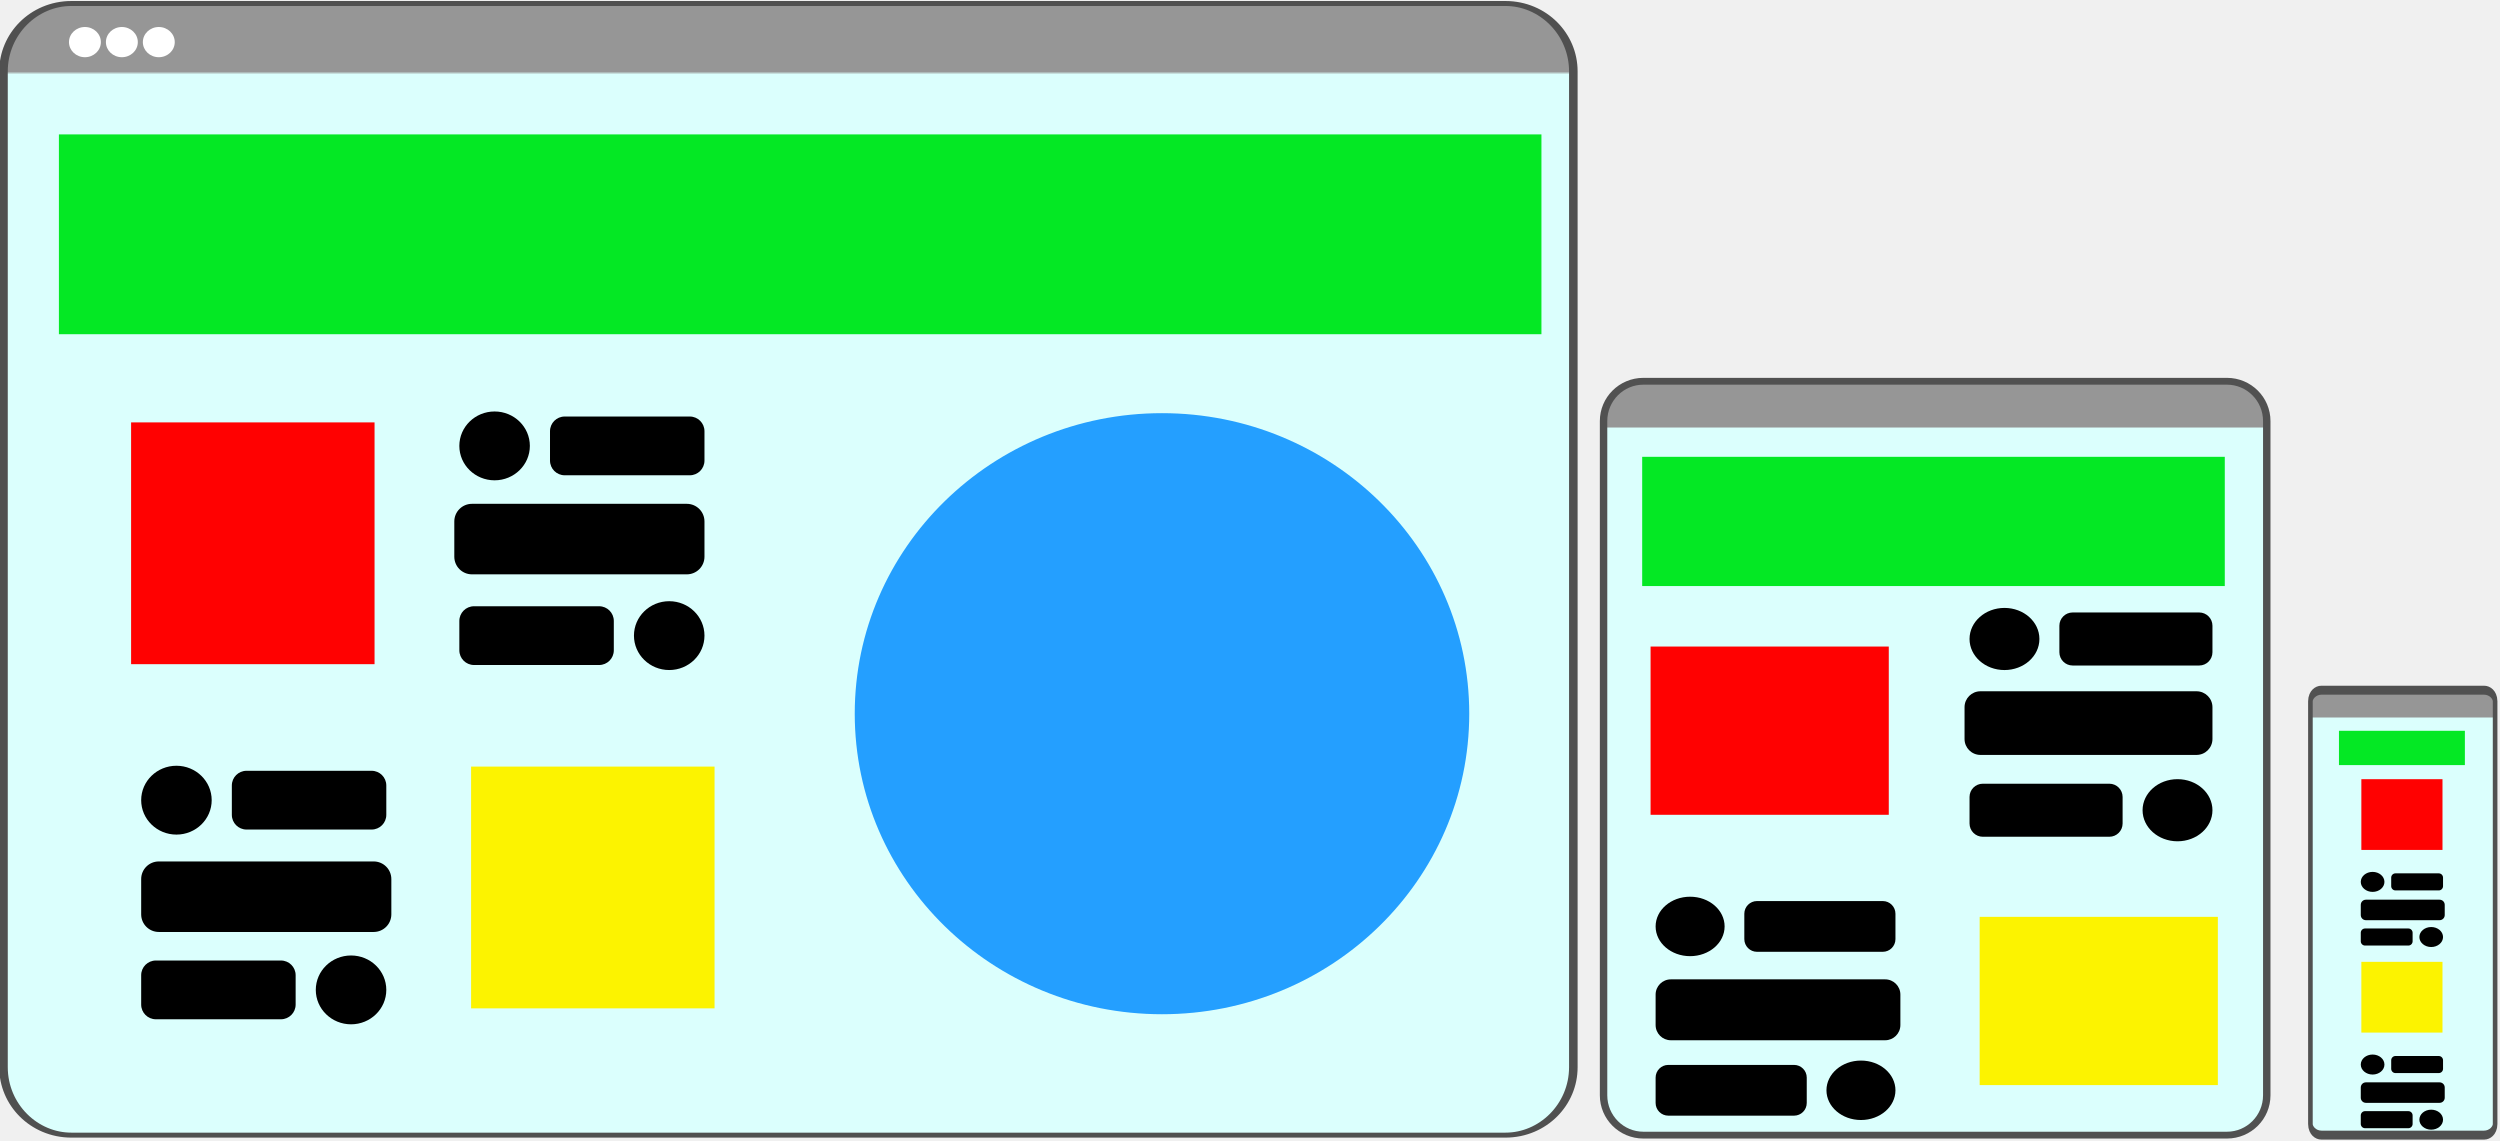
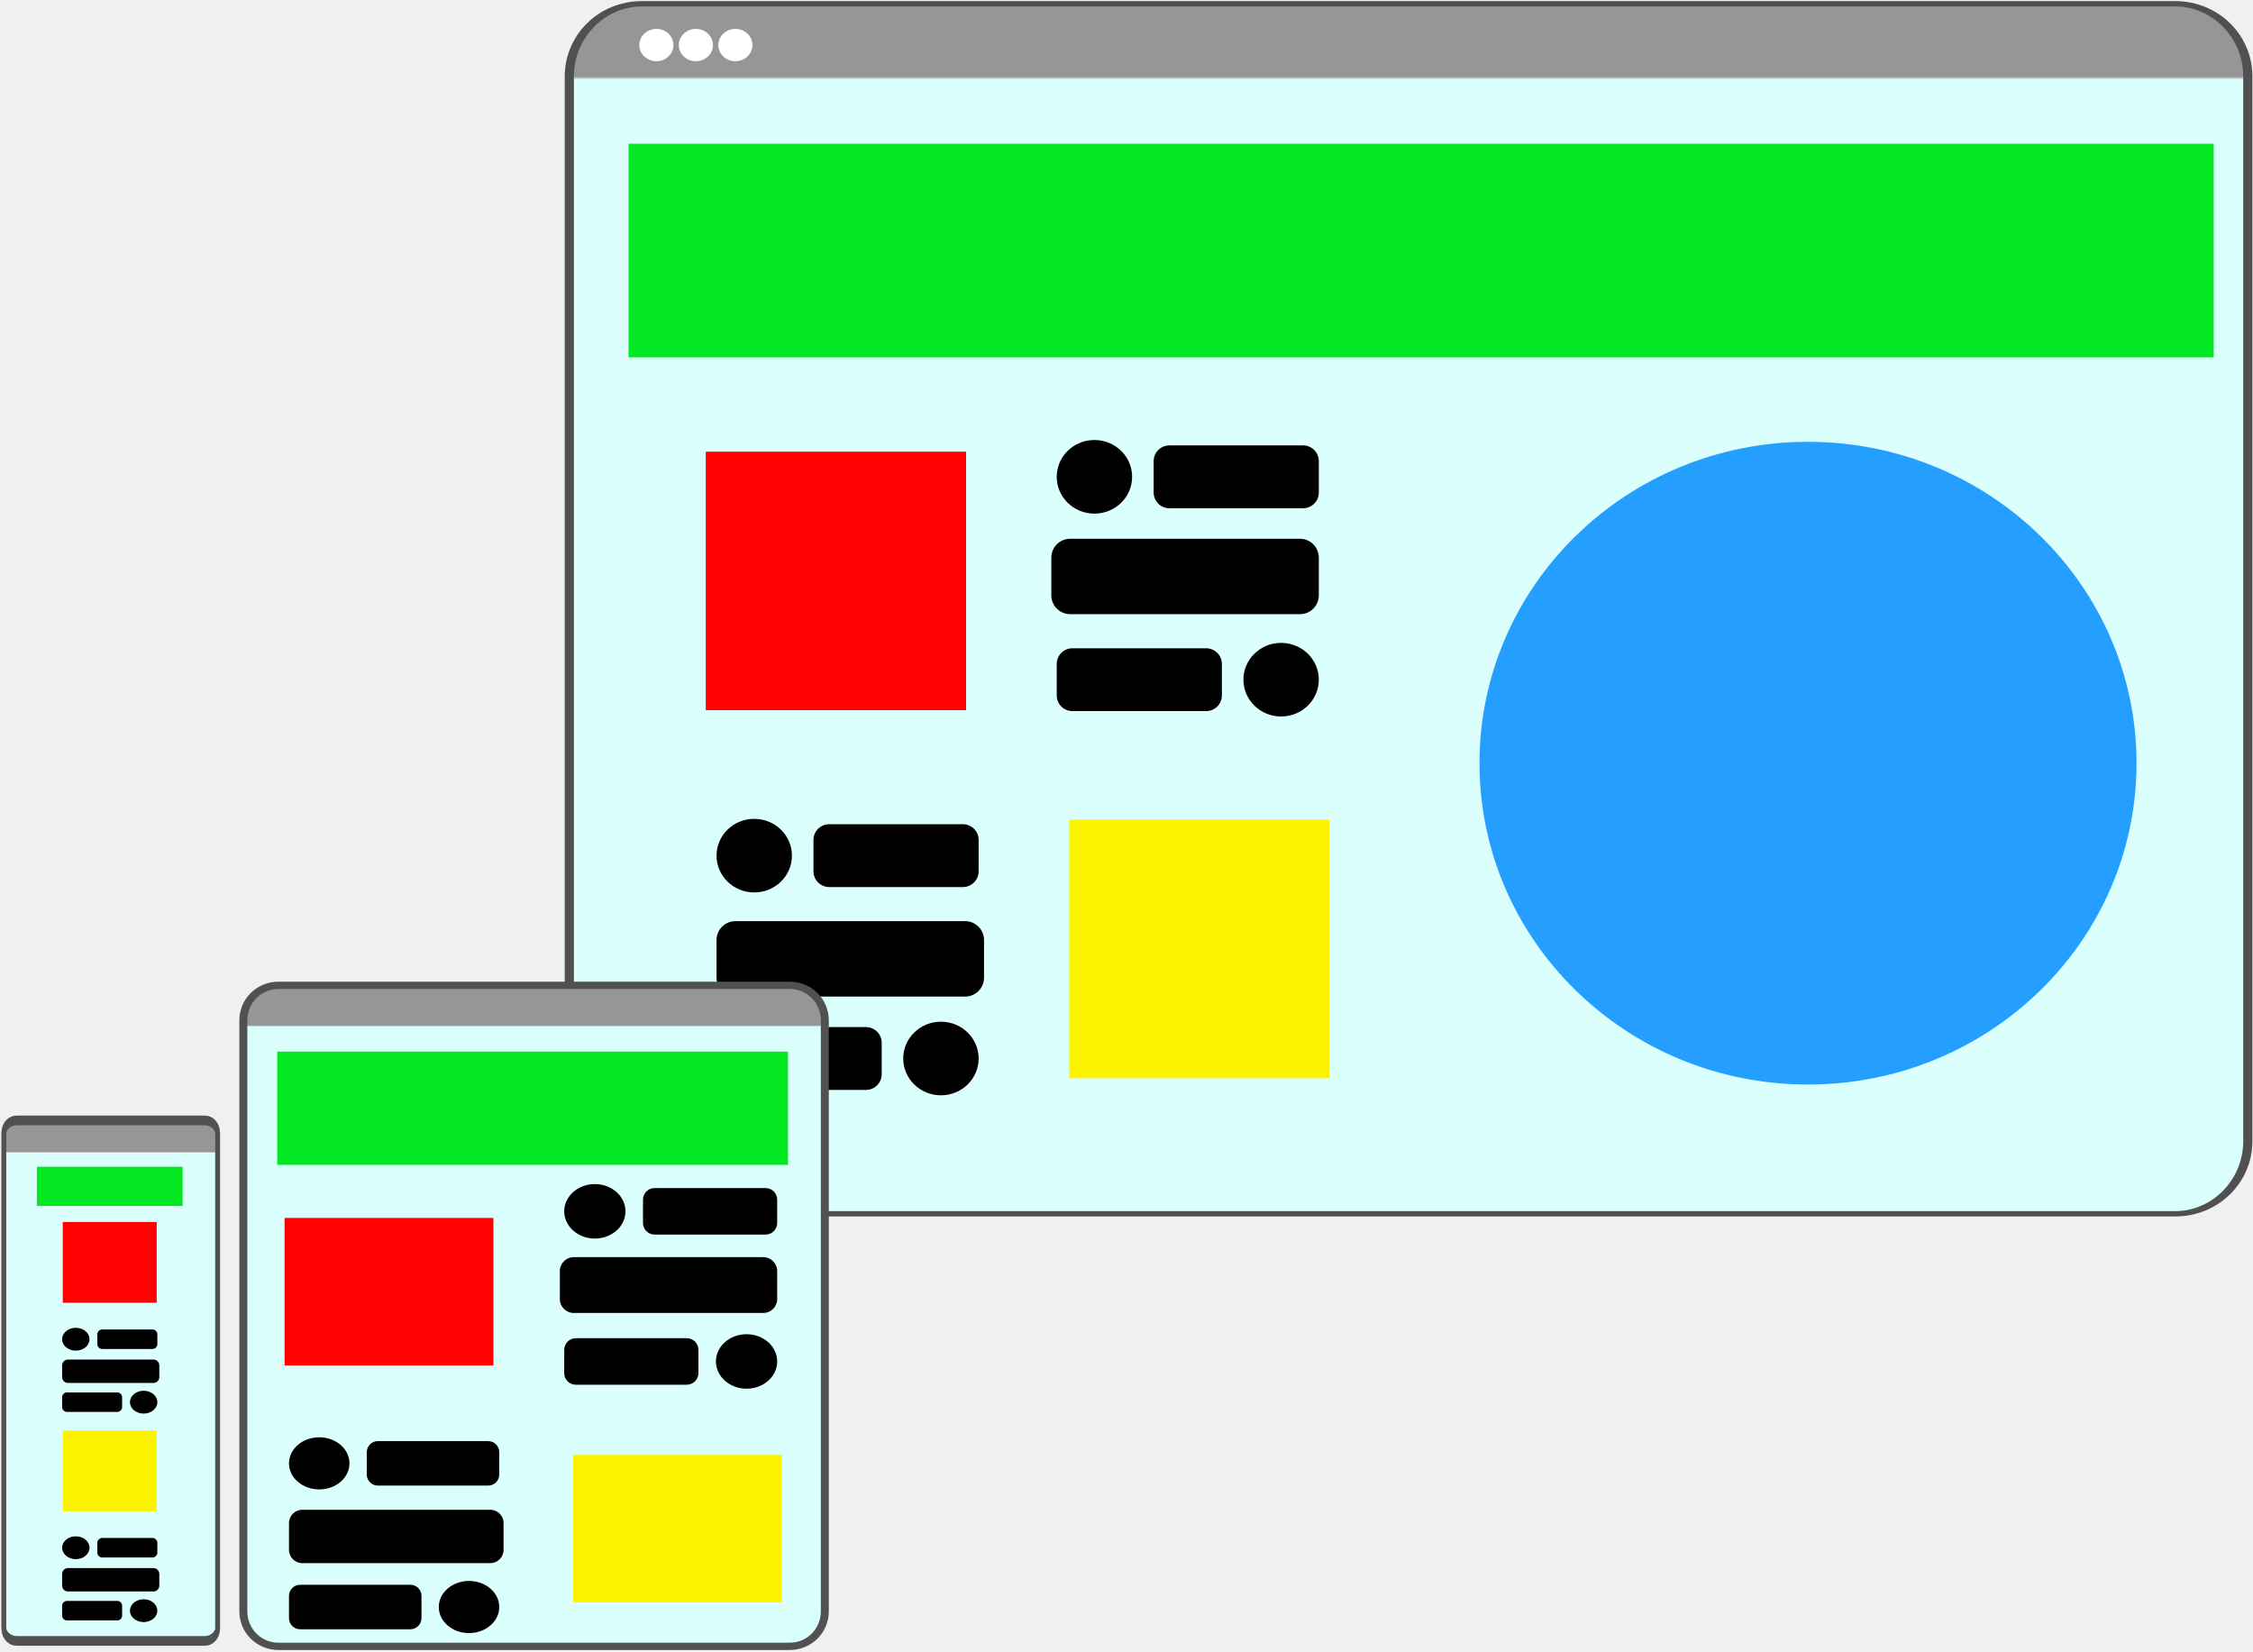
- <svg xmlns="http://www.w3.org/2000/svg" width="100%" height="100%" viewBox="0 0 1489 679" version="1.1" xml:space="preserve" style="fill-rule:evenodd;clip-rule:evenodd;stroke-linecap:round;stroke-linejoin:round;stroke-miterlimit:1.5;">
-   <g transform="matrix(1,0,0,1,-92.9167,-3908.92)">
-     <g>
-       <g transform="matrix(1.45186,0,0,0.844612,-465.419,607.724)">
-         <path d="M1030,3958.88C1030,3932.45 1017.52,3911 1002.15,3911L413.854,3911C398.481,3911 386,3932.45 386,3958.88L386,4661.12C386,4687.55 398.481,4709 413.854,4709L1002.15,4709C1017.52,4709 1030,4687.55 1030,4661.12L1030,3958.88Z" style="fill:url(#_Linear1);stroke:rgb(80,80,80);stroke-width:3.51px;" />
-       </g>
-       <g transform="matrix(1.51458,0,0,1.43373,-496.007,-1778.92)">
-         <rect x="412" y="4023" width="583" height="83" style="fill:rgb(4,232,36);" />
-       </g>
-       <g transform="matrix(3.06162e-16,-1,1,3.06162e-16,-4029,4733.5)">
-         <rect x="429" y="4200" width="144" height="145" style="fill:rgb(255,1,1);" />
-       </g>
-       <g transform="matrix(-1.83697e-16,1,-1,-1.83697e-16,4718.5,3936.5)">
-         <rect x="429" y="4200" width="144" height="145" style="fill:rgb(252,243,0);" />
-       </g>
-       <g transform="matrix(-1,-3.67394e-16,3.67394e-16,-1,951.5,8698)">
-         <g transform="matrix(0.7,0,0,0.773585,130.3,1007.89)">
-           <ellipse cx="471" cy="4398.5" rx="30" ry="26.5" />
+ <svg xmlns="http://www.w3.org/2000/svg" width="100%" height="100%" viewBox="0 0 1251 917" version="1.1" xml:space="preserve" style="fill-rule:evenodd;clip-rule:evenodd;stroke-linecap:round;stroke-linejoin:round;stroke-miterlimit:1.5;">
+   <g transform="matrix(1,0,0,1,-645.875,-110.917)">
+     <g transform="matrix(0.260414,0,0,0.221596,628.118,-450.062)">
+       <g id="desktop" transform="matrix(3.82772,0,0,4.49823,918.485,-15051.6)">
+         <g id="background" transform="matrix(1.45186,0,0,0.844612,-465.419,607.724)">
+           <path d="M1030,3958.88C1030,3932.45 1017.52,3911 1002.15,3911L413.854,3911C398.481,3911 386,3932.45 386,3958.88L386,4661.12C386,4687.55 398.481,4709 413.854,4709L1002.15,4709C1017.52,4709 1030,4687.55 1030,4661.12L1030,3958.88Z" style="fill:url(#_Linear1);stroke:rgb(80,80,80);stroke-width:3.52px;" />
        </g>
-         <g transform="matrix(-0.7,0,0,0.773585,893.7,1120.89)">
-           <ellipse cx="471" cy="4398.5" rx="30" ry="26.5" />
+         <g id="header" transform="matrix(1.51458,0,0,1.43373,-496.007,-1778.92)">
+           <rect x="412" y="4023" width="583" height="83" style="fill:rgb(4,232,36);" />
        </g>
-         <path d="M585,4401.75C585,4396.92 581.079,4393 576.25,4393L501.75,4393C496.921,4393 493,4396.92 493,4401.75L493,4419.25C493,4424.08 496.921,4428 501.75,4428L576.25,4428C581.079,4428 585,4424.08 585,4419.25L585,4401.75Z" />
-         <g transform="matrix(-1,0,0,1,1024,113)">
+         <g id="image-1" transform="matrix(3.06162e-16,-1,1,3.06162e-16,-4029,4733.5)">
+           <rect x="429" y="4200" width="144" height="145" style="fill:rgb(255,1,1);" />
+         </g>
+         <g id="image-2" transform="matrix(-1.83697e-16,1,-1,-1.83697e-16,4718.5,3936.5)">
+           <rect x="429" y="4200" width="144" height="145" style="fill:rgb(252,243,0);" />
+         </g>
+         <g id="text-1" transform="matrix(-1,-3.67394e-16,3.67394e-16,-1,951.5,8698)">
+           <g transform="matrix(0.7,0,0,0.773585,130.3,1007.89)">
+             <ellipse cx="471" cy="4398.5" rx="30" ry="26.5" />
+           </g>
+           <g transform="matrix(-0.7,0,0,0.773585,893.7,1120.89)">
+             <ellipse cx="471" cy="4398.5" rx="30" ry="26.5" />
+           </g>
          <path d="M585,4401.75C585,4396.92 581.079,4393 576.25,4393L501.75,4393C496.921,4393 493,4396.92 493,4401.75L493,4419.25C493,4424.08 496.921,4428 501.75,4428L576.25,4428C581.079,4428 585,4424.08 585,4419.25L585,4401.75Z" />
+           <g transform="matrix(-1,0,0,1,1024,113)">
+             <path d="M585,4401.75C585,4396.92 581.079,4393 576.25,4393L501.75,4393C496.921,4393 493,4396.92 493,4401.75L493,4419.25C493,4424.08 496.921,4428 501.75,4428L576.25,4428C581.079,4428 585,4424.08 585,4419.25L585,4401.75Z" />
+           </g>
+           <path d="M588,4457.5C588,4451.7 583.295,4447 577.5,4447L449.5,4447C443.705,4447 439,4451.7 439,4457.5L439,4478.5C439,4484.3 443.705,4489 449.5,4489L577.5,4489C583.295,4489 588,4484.3 588,4478.5L588,4457.5Z" />
        </g>
-         <path d="M588,4457.5C588,4451.7 583.295,4447 577.5,4447L449.5,4447C443.705,4447 439,4451.7 439,4457.5L439,4478.5C439,4484.3 443.705,4489 449.5,4489L577.5,4489C583.295,4489 588,4484.3 588,4478.5L588,4457.5Z" />
-       </g>
-       <g transform="matrix(1,2.44929e-16,-2.44929e-16,1,-262,-25)">
-         <g transform="matrix(0.7,0,0,0.773585,130.3,1007.89)">
-           <ellipse cx="471" cy="4398.5" rx="30" ry="26.5" />
+         <g id="text-2" transform="matrix(1,2.44929e-16,-2.44929e-16,1,-262,-25)">
+           <g transform="matrix(0.7,0,0,0.773585,130.3,1007.89)">
+             <ellipse cx="471" cy="4398.5" rx="30" ry="26.5" />
+           </g>
+           <g transform="matrix(-0.7,0,0,0.773585,893.7,1120.89)">
+             <ellipse cx="471" cy="4398.5" rx="30" ry="26.5" />
+           </g>
+           <path d="M585,4401.75C585,4396.92 581.079,4393 576.25,4393L501.75,4393C496.921,4393 493,4396.92 493,4401.75L493,4419.25C493,4424.08 496.921,4428 501.75,4428L576.25,4428C581.079,4428 585,4424.08 585,4419.25L585,4401.75Z" />
+           <g transform="matrix(-1,0,0,1,1024,113)">
+             <path d="M585,4401.75C585,4396.92 581.079,4393 576.25,4393L501.75,4393C496.921,4393 493,4396.92 493,4401.75L493,4419.25C493,4424.08 496.921,4428 501.75,4428L576.25,4428C581.079,4428 585,4424.08 585,4419.25L585,4401.75Z" />
+           </g>
+           <path d="M588,4457.5C588,4451.7 583.295,4447 577.5,4447L449.5,4447C443.705,4447 439,4451.7 439,4457.5L439,4478.5C439,4484.3 443.705,4489 449.5,4489L577.5,4489C583.295,4489 588,4484.3 588,4478.5L588,4457.5Z" />
        </g>
-         <g transform="matrix(-0.7,0,0,0.773585,893.7,1120.89)">
-           <ellipse cx="471" cy="4398.5" rx="30" ry="26.5" />
+         <g id="browser-buttons">
+           <g id="button-1" transform="matrix(1,0,0,1,-276,-2)">
+             <ellipse cx="419.5" cy="3936" rx="9.5" ry="9" style="fill:white;" />
+           </g>
+           <g id="button-2" transform="matrix(1,0,0,1,-254,-2)">
+             <ellipse cx="419.5" cy="3936" rx="9.5" ry="9" style="fill:white;" />
+           </g>
+           <g id="button-3" transform="matrix(1,0,0,1,-232,-2)">
+             <ellipse cx="419.5" cy="3936" rx="9.5" ry="9" style="fill:white;" />
+           </g>
        </g>
-         <path d="M585,4401.75C585,4396.92 581.079,4393 576.25,4393L501.75,4393C496.921,4393 493,4396.92 493,4401.75L493,4419.25C493,4424.08 496.921,4428 501.75,4428L576.25,4428C581.079,4428 585,4424.08 585,4419.25L585,4401.75Z" />
-         <g transform="matrix(-1,0,0,1,1024,113)">
-           <path d="M585,4401.75C585,4396.92 581.079,4393 576.25,4393L501.75,4393C496.921,4393 493,4396.92 493,4401.75L493,4419.25C493,4424.08 496.921,4428 501.75,4428L576.25,4428C581.079,4428 585,4424.08 585,4419.25L585,4401.75Z" />
-         </g>
-         <path d="M588,4457.5C588,4451.7 583.295,4447 577.5,4447L449.5,4447C443.705,4447 439,4451.7 439,4457.5L439,4478.5C439,4484.3 443.705,4489 449.5,4489L577.5,4489C583.295,4489 588,4484.3 588,4478.5L588,4457.5Z" />
-       </g>
-       <g transform="matrix(1,0,0,1,-276,-2)">
-         <ellipse cx="419.5" cy="3936" rx="9.5" ry="9" style="fill:white;" />
-       </g>
-       <g transform="matrix(1,0,0,1,-254,-2)">
-         <ellipse cx="419.5" cy="3936" rx="9.5" ry="9" style="fill:white;" />
-       </g>
-       <g transform="matrix(1,0,0,1,-232,-2)">
-         <ellipse cx="419.5" cy="3936" rx="9.5" ry="9" style="fill:white;" />
-       </g>
-       <ellipse cx="785" cy="4334" rx="183" ry="179" style="fill:rgb(36,159,255);" />
-     </g>
-     <g>
-       <g transform="matrix(0.613354,0,0,0.562657,811.245,1935.45)">
-         <path d="M1030,3953.12C1030,3929.87 1012.69,3911 991.36,3911L424.64,3911C403.314,3911 386,3929.87 386,3953.12L386,4666.88C386,4690.13 403.314,4709 424.64,4709L991.36,4709C1012.69,4709 1030,4690.13 1030,4666.88L1030,3953.12Z" style="fill:url(#_Linear2);stroke:rgb(81,81,81);stroke-width:7.22px;" />
-       </g>
-       <g transform="matrix(0.595197,0,0,0.927387,825.779,450.122)">
-         <rect x="412" y="4023" width="583" height="83" style="fill:rgb(4,232,36);" />
-       </g>
-       <g transform="matrix(2.99554e-16,-0.69589,0.978417,2.13055e-16,-3033.35,4692.75)">
-         <rect x="429" y="4200" width="144" height="145" style="fill:rgb(255,1,1);" />
-       </g>
-       <g transform="matrix(-1.79732e-16,0.69589,-0.978417,-1.27833e-16,5523.22,4156.46)">
-         <rect x="429" y="4200" width="144" height="145" style="fill:rgb(252,243,0);" />
-       </g>
-       <g transform="matrix(-0.990971,-2.97555e-16,3.88298e-16,-0.902597,1845.69,8372.4)">
-         <g transform="matrix(0.7,0,0,0.773585,130.3,1007.89)">
-           <ellipse cx="471" cy="4398.5" rx="30" ry="26.5" />
-         </g>
-         <g transform="matrix(-0.7,0,0,0.773585,893.7,1120.89)">
-           <ellipse cx="471" cy="4398.5" rx="30" ry="26.5" />
-         </g>
-         <path d="M585,4401.75C585,4396.92 581.429,4393 577.03,4393L500.97,4393C496.571,4393 493,4396.92 493,4401.75L493,4419.25C493,4424.08 496.571,4428 500.97,4428L577.03,4428C581.429,4428 585,4424.08 585,4419.25L585,4401.75Z" />
-         <g transform="matrix(-1,0,0,1,1024,113)">
-           <path d="M585,4401.75C585,4396.92 581.429,4393 577.03,4393L500.97,4393C496.571,4393 493,4396.92 493,4401.75L493,4419.25C493,4424.08 496.571,4428 500.97,4428L577.03,4428C581.429,4428 585,4424.08 585,4419.25L585,4401.75Z" />
-         </g>
-         <path d="M588,4457.5C588,4451.7 583.715,4447 578.436,4447L448.564,4447C443.285,4447 439,4451.7 439,4457.5L439,4478.5C439,4484.3 443.285,4489 448.564,4489L578.436,4489C583.715,4489 588,4484.3 588,4478.5L588,4457.5Z" />
-       </g>
-       <g transform="matrix(0.978417,2.1153e-16,-2.39643e-16,0.863636,649.475,651.636)">
-         <g transform="matrix(0.7,0,0,0.773585,130.3,1007.89)">
-           <ellipse cx="471" cy="4398.5" rx="30" ry="26.5" />
-         </g>
-         <g transform="matrix(-0.7,0,0,0.773585,893.7,1120.89)">
-           <ellipse cx="471" cy="4398.5" rx="30" ry="26.5" />
-         </g>
-         <path d="M585,4401.75C585,4396.92 581.539,4393 577.276,4393L500.724,4393C496.461,4393 493,4396.92 493,4401.75L493,4419.25C493,4424.08 496.461,4428 500.724,4428L577.276,4428C581.539,4428 585,4424.08 585,4419.25L585,4401.75Z" />
-         <g transform="matrix(-1,0,0,1,1024,113)">
-           <path d="M585,4401.75C585,4396.92 581.539,4393 577.276,4393L500.724,4393C496.461,4393 493,4396.92 493,4401.75L493,4419.25C493,4424.08 496.461,4428 500.724,4428L577.276,4428C581.539,4428 585,4424.08 585,4419.25L585,4401.75Z" />
-         </g>
-         <path d="M588,4457.5C588,4451.7 583.847,4447 578.732,4447L448.268,4447C443.153,4447 439,4451.7 439,4457.5L439,4478.5C439,4484.3 443.153,4489 448.268,4489L578.732,4489C583.847,4489 588,4484.3 588,4478.5L588,4457.5Z" />
+         <ellipse id="big-image" cx="785" cy="4334" rx="183" ry="179" style="fill:rgb(36,159,255);" />
      </g>
    </g>
-     <g transform="matrix(1,0,0,0.929825,0,321.754)">
-       <g transform="matrix(0.170807,0,0,0.357143,1403.07,2903.21)">
-         <path d="M1030,3930.88C1030,3919.91 1012.69,3911 991.36,3911L424.64,3911C403.314,3911 386,3919.91 386,3930.88L386,4689.12C386,4700.09 403.314,4709 424.64,4709L991.36,4709C1012.69,4709 1030,4700.09 1030,4689.12L1030,3930.88Z" style="fill:url(#_Linear3);stroke:rgb(81,81,81);stroke-width:16.09px;" />
+     <g transform="matrix(0.260414,0,0,0.221596,628.118,-450.062)">
+       <g id="tablet" transform="matrix(3.13874,0,0,3.68856,-2702.33,-10255.5)">
+         <g id="background1" transform="matrix(0.613354,0,0,0.562657,811.245,1935.45)">
+           <path d="M1030,3953.12C1030,3929.87 1012.69,3911 991.36,3911L424.64,3911C403.314,3911 386,3929.87 386,3953.12L386,4666.88C386,4690.13 403.314,4709 424.64,4709L991.36,4709C1012.69,4709 1030,4690.13 1030,4666.88L1030,3953.12Z" style="fill:url(#_Linear2);stroke:rgb(81,81,81);stroke-width:8.83px;" />
+         </g>
+         <g id="header1" transform="matrix(0.595197,0,0,0.927387,825.779,450.122)">
+           <rect x="412" y="4023" width="583" height="83" style="fill:rgb(4,232,36);" />
+         </g>
+         <g id="image-11" transform="matrix(2.99554e-16,-0.69589,0.978417,2.13055e-16,-3033.35,4692.75)">
+           <rect x="429" y="4200" width="144" height="145" style="fill:rgb(255,1,1);" />
+         </g>
+         <g id="image-21" transform="matrix(-1.79732e-16,0.69589,-0.978417,-1.27833e-16,5523.22,4156.46)">
+           <rect x="429" y="4200" width="144" height="145" style="fill:rgb(252,243,0);" />
+         </g>
+         <g id="text-11" transform="matrix(-0.990971,-2.97555e-16,3.88298e-16,-0.902597,1845.69,8372.4)">
+           <g transform="matrix(0.7,0,0,0.773585,130.3,1007.89)">
+             <ellipse cx="471" cy="4398.5" rx="30" ry="26.5" />
+           </g>
+           <g transform="matrix(-0.7,0,0,0.773585,893.7,1120.89)">
+             <ellipse cx="471" cy="4398.5" rx="30" ry="26.5" />
+           </g>
+           <path d="M585,4401.75C585,4396.92 581.429,4393 577.03,4393L500.97,4393C496.571,4393 493,4396.92 493,4401.75L493,4419.25C493,4424.08 496.571,4428 500.97,4428L577.03,4428C581.429,4428 585,4424.08 585,4419.25L585,4401.75Z" />
+           <g transform="matrix(-1,0,0,1,1024,113)">
+             <path d="M585,4401.75C585,4396.92 581.429,4393 577.03,4393L500.97,4393C496.571,4393 493,4396.92 493,4401.75L493,4419.25C493,4424.08 496.571,4428 500.97,4428L577.03,4428C581.429,4428 585,4424.08 585,4419.25L585,4401.75Z" />
+           </g>
+           <path d="M588,4457.5C588,4451.7 583.715,4447 578.436,4447L448.564,4447C443.285,4447 439,4451.7 439,4457.5L439,4478.5C439,4484.3 443.285,4489 448.564,4489L578.436,4489C583.715,4489 588,4484.3 588,4478.5L588,4457.5Z" />
+         </g>
+         <g id="text-21" transform="matrix(0.978417,2.1153e-16,-2.39643e-16,0.863636,649.475,651.636)">
+           <g transform="matrix(0.7,0,0,0.773585,130.3,1007.89)">
+             <ellipse cx="471" cy="4398.5" rx="30" ry="26.5" />
+           </g>
+           <g transform="matrix(-0.7,0,0,0.773585,893.7,1120.89)">
+             <ellipse cx="471" cy="4398.5" rx="30" ry="26.5" />
+           </g>
+           <path d="M585,4401.75C585,4396.92 581.539,4393 577.276,4393L500.724,4393C496.461,4393 493,4396.92 493,4401.75L493,4419.25C493,4424.08 496.461,4428 500.724,4428L577.276,4428C581.539,4428 585,4424.08 585,4419.25L585,4401.75Z" />
+           <g transform="matrix(-1,0,0,1,1024,113)">
+             <path d="M585,4401.75C585,4396.92 581.539,4393 577.276,4393L500.724,4393C496.461,4393 493,4396.92 493,4401.75L493,4419.25C493,4424.08 496.461,4428 500.724,4428L577.276,4428C581.539,4428 585,4424.08 585,4419.25L585,4401.75Z" />
+           </g>
+           <path d="M588,4457.5C588,4451.7 583.847,4447 578.732,4447L448.268,4447C443.153,4447 439,4451.7 439,4457.5L439,4478.5C439,4484.3 443.153,4489 448.268,4489L578.732,4489C583.847,4489 588,4484.3 588,4478.5L588,4457.5Z" />
+         </g>
      </g>
-       <g transform="matrix(0.128645,0,0,0.264736,1433,3260.97)">
-         <rect x="412" y="4023" width="583" height="83" style="fill:rgb(4,232,36);" />
-       </g>
-       <g transform="matrix(0.33557,0,0,0.312531,1355.38,3044.37)">
-         <rect x="429" y="4200" width="144" height="145" style="fill:rgb(255,1,1);" />
-       </g>
-       <g transform="matrix(0.33557,0,0,0.312531,1355.38,3161.37)">
-         <rect x="429" y="4200" width="144" height="145" style="fill:rgb(252,243,0);" />
-       </g>
-       <g transform="matrix(0.33557,0,0,0.312531,1351.68,3044.37)">
-         <g transform="matrix(0.7,0,0,0.773585,130.3,1007.89)">
-           <ellipse cx="471" cy="4398.5" rx="30" ry="26.5" />
+     </g>
+     <g transform="matrix(0.260414,0,0,0.221596,628.118,-450.062)">
+       <g id="mobile" transform="matrix(4.14434,0,0,4.46521,-6011.7,-13861.6)">
+         <g id="background2" transform="matrix(0.170807,0,0,0.366008,1403.07,2868.54)">
+           <path d="M1030,3930.67C1030,3919.81 1012.69,3911 991.36,3911L424.64,3911C403.314,3911 386,3919.81 386,3930.67L386,4689.33C386,4700.19 403.314,4709 424.64,4709L991.36,4709C1012.69,4709 1030,4700.19 1030,4689.33L1030,3930.67Z" style="fill:url(#_Linear3);stroke:rgb(81,81,81);stroke-width:14.79px;" />
        </g>
-         <g transform="matrix(-0.7,0,0,0.773585,893.7,1120.89)">
-           <ellipse cx="471" cy="4398.5" rx="30" ry="26.5" />
+         <g id="header2" transform="matrix(0.128645,0,0,0.264736,1433,3260.97)">
+           <rect x="412" y="4023" width="583" height="83" style="fill:rgb(4,232,36);" />
        </g>
-         <path d="M585,4401.75C585,4396.92 581.605,4393 577.423,4393L500.577,4393C496.395,4393 493,4396.92 493,4401.75L493,4419.25C493,4424.08 496.395,4428 500.577,4428L577.423,4428C581.605,4428 585,4424.08 585,4419.25L585,4401.75Z" />
-         <g transform="matrix(-1,0,0,1,1024,113)">
-           <path d="M585,4401.75C585,4396.92 581.605,4393 577.423,4393L500.577,4393C496.395,4393 493,4396.92 493,4401.75L493,4419.25C493,4424.08 496.395,4428 500.577,4428L577.423,4428C581.605,4428 585,4424.08 585,4419.25L585,4401.75Z" />
+         <g id="image-12" transform="matrix(0.33557,0,0,0.312531,1355.38,3044.37)">
+           <rect x="429" y="4200" width="144" height="145" style="fill:rgb(255,1,1);" />
        </g>
-         <path d="M588,4457.5C588,4451.7 583.926,4447 578.907,4447L448.093,4447C443.074,4447 439,4451.7 439,4457.5L439,4478.5C439,4484.3 443.074,4489 448.093,4489L578.907,4489C583.926,4489 588,4484.3 588,4478.5L588,4457.5Z" />
-       </g>
-       <g transform="matrix(0.33557,0,0,0.312531,1351.68,3161.37)">
-         <g transform="matrix(0.7,0,0,0.773585,130.3,1007.89)">
-           <ellipse cx="471" cy="4398.5" rx="30" ry="26.5" />
+         <g id="image-22" transform="matrix(0.33557,0,0,0.312531,1355.38,3161.37)">
+           <rect x="429" y="4200" width="144" height="145" style="fill:rgb(252,243,0);" />
        </g>
-         <g transform="matrix(-0.7,0,0,0.773585,893.7,1120.89)">
-           <ellipse cx="471" cy="4398.5" rx="30" ry="26.5" />
+         <g id="text-12" transform="matrix(0.33557,0,0,0.312531,1351.68,3044.37)">
+           <g transform="matrix(0.7,0,0,0.773585,130.3,1007.89)">
+             <ellipse cx="471" cy="4398.5" rx="30" ry="26.5" />
+           </g>
+           <g transform="matrix(-0.7,0,0,0.773585,893.7,1120.89)">
+             <ellipse cx="471" cy="4398.5" rx="30" ry="26.5" />
+           </g>
+           <path d="M585,4401.75C585,4396.92 581.652,4393 577.529,4393L500.471,4393C496.348,4393 493,4396.92 493,4401.75L493,4419.25C493,4424.08 496.348,4428 500.471,4428L577.529,4428C581.652,4428 585,4424.08 585,4419.25L585,4401.75Z" />
+           <g transform="matrix(-1,0,0,1,1024,113)">
+             <path d="M585,4401.75C585,4396.92 581.652,4393 577.529,4393L500.471,4393C496.348,4393 493,4396.92 493,4401.75L493,4419.25C493,4424.08 496.348,4428 500.471,4428L577.529,4428C581.652,4428 585,4424.08 585,4419.25L585,4401.75Z" />
+           </g>
+           <path d="M588,4457.5C588,4451.7 583.983,4447 579.034,4447L447.966,4447C443.017,4447 439,4451.7 439,4457.5L439,4478.5C439,4484.3 443.017,4489 447.966,4489L579.034,4489C583.983,4489 588,4484.3 588,4478.5L588,4457.5Z" />
        </g>
-         <path d="M585,4401.75C585,4396.92 581.605,4393 577.423,4393L500.577,4393C496.395,4393 493,4396.92 493,4401.75L493,4419.25C493,4424.08 496.395,4428 500.577,4428L577.423,4428C581.605,4428 585,4424.08 585,4419.25L585,4401.75Z" />
-         <g transform="matrix(-1,0,0,1,1024,113)">
-           <path d="M585,4401.75C585,4396.92 581.605,4393 577.423,4393L500.577,4393C496.395,4393 493,4396.92 493,4401.75L493,4419.25C493,4424.08 496.395,4428 500.577,4428L577.423,4428C581.605,4428 585,4424.08 585,4419.25L585,4401.75Z" />
+         <g id="text-22" transform="matrix(0.33557,0,0,0.312531,1351.68,3161.37)">
+           <g transform="matrix(0.7,0,0,0.773585,130.3,1007.89)">
+             <ellipse cx="471" cy="4398.5" rx="30" ry="26.5" />
+           </g>
+           <g transform="matrix(-0.7,0,0,0.773585,893.7,1120.89)">
+             <ellipse cx="471" cy="4398.5" rx="30" ry="26.5" />
+           </g>
+           <path d="M585,4401.75C585,4396.92 581.652,4393 577.529,4393L500.471,4393C496.348,4393 493,4396.92 493,4401.75L493,4419.25C493,4424.08 496.348,4428 500.471,4428L577.529,4428C581.652,4428 585,4424.08 585,4419.25L585,4401.75Z" />
+           <g transform="matrix(-1,0,0,1,1024,113)">
+             <path d="M585,4401.75C585,4396.92 581.652,4393 577.529,4393L500.471,4393C496.348,4393 493,4396.92 493,4401.75L493,4419.25C493,4424.08 496.348,4428 500.471,4428L577.529,4428C581.652,4428 585,4424.08 585,4419.25L585,4401.75Z" />
+           </g>
+           <path d="M588,4457.5C588,4451.7 583.983,4447 579.034,4447L447.966,4447C443.017,4447 439,4451.7 439,4457.5L439,4478.5C439,4484.3 443.017,4489 447.966,4489L579.034,4489C583.983,4489 588,4484.3 588,4478.5L588,4457.5Z" />
        </g>
-         <path d="M588,4457.5C588,4451.7 583.926,4447 578.907,4447L448.093,4447C443.074,4447 439,4451.7 439,4457.5L439,4478.5C439,4484.3 443.074,4489 448.093,4489L578.907,4489C583.926,4489 588,4484.3 588,4478.5L588,4457.5Z" />
      </g>
    </g>
  </g>
  <defs>
    <linearGradient id="_Linear1" x1="0" y1="0" x2="1" y2="0" gradientUnits="userSpaceOnUse" gradientTransform="matrix(1.22465e-16,-2,2,1.22465e-16,675,3961)">
      <stop offset="0" style="stop-color:rgb(219,255,253);stop-opacity:1" />
      <stop offset="1" style="stop-color:rgb(150,150,150);stop-opacity:1" />
    </linearGradient>
    <linearGradient id="_Linear2" x1="0" y1="0" x2="1" y2="0" gradientUnits="userSpaceOnUse" gradientTransform="matrix(1.22465e-16,-2,2,1.22465e-16,675,3961)">
      <stop offset="0" style="stop-color:rgb(219,255,253);stop-opacity:1" />
      <stop offset="1" style="stop-color:rgb(150,150,150);stop-opacity:1" />
    </linearGradient>
    <linearGradient id="_Linear3" x1="0" y1="0" x2="1" y2="0" gradientUnits="userSpaceOnUse" gradientTransform="matrix(1.22465e-16,-2,2,1.22465e-16,675,3961)">
      <stop offset="0" style="stop-color:rgb(219,255,253);stop-opacity:1" />
      <stop offset="1" style="stop-color:rgb(150,150,150);stop-opacity:1" />
    </linearGradient>
  </defs>
</svg>
